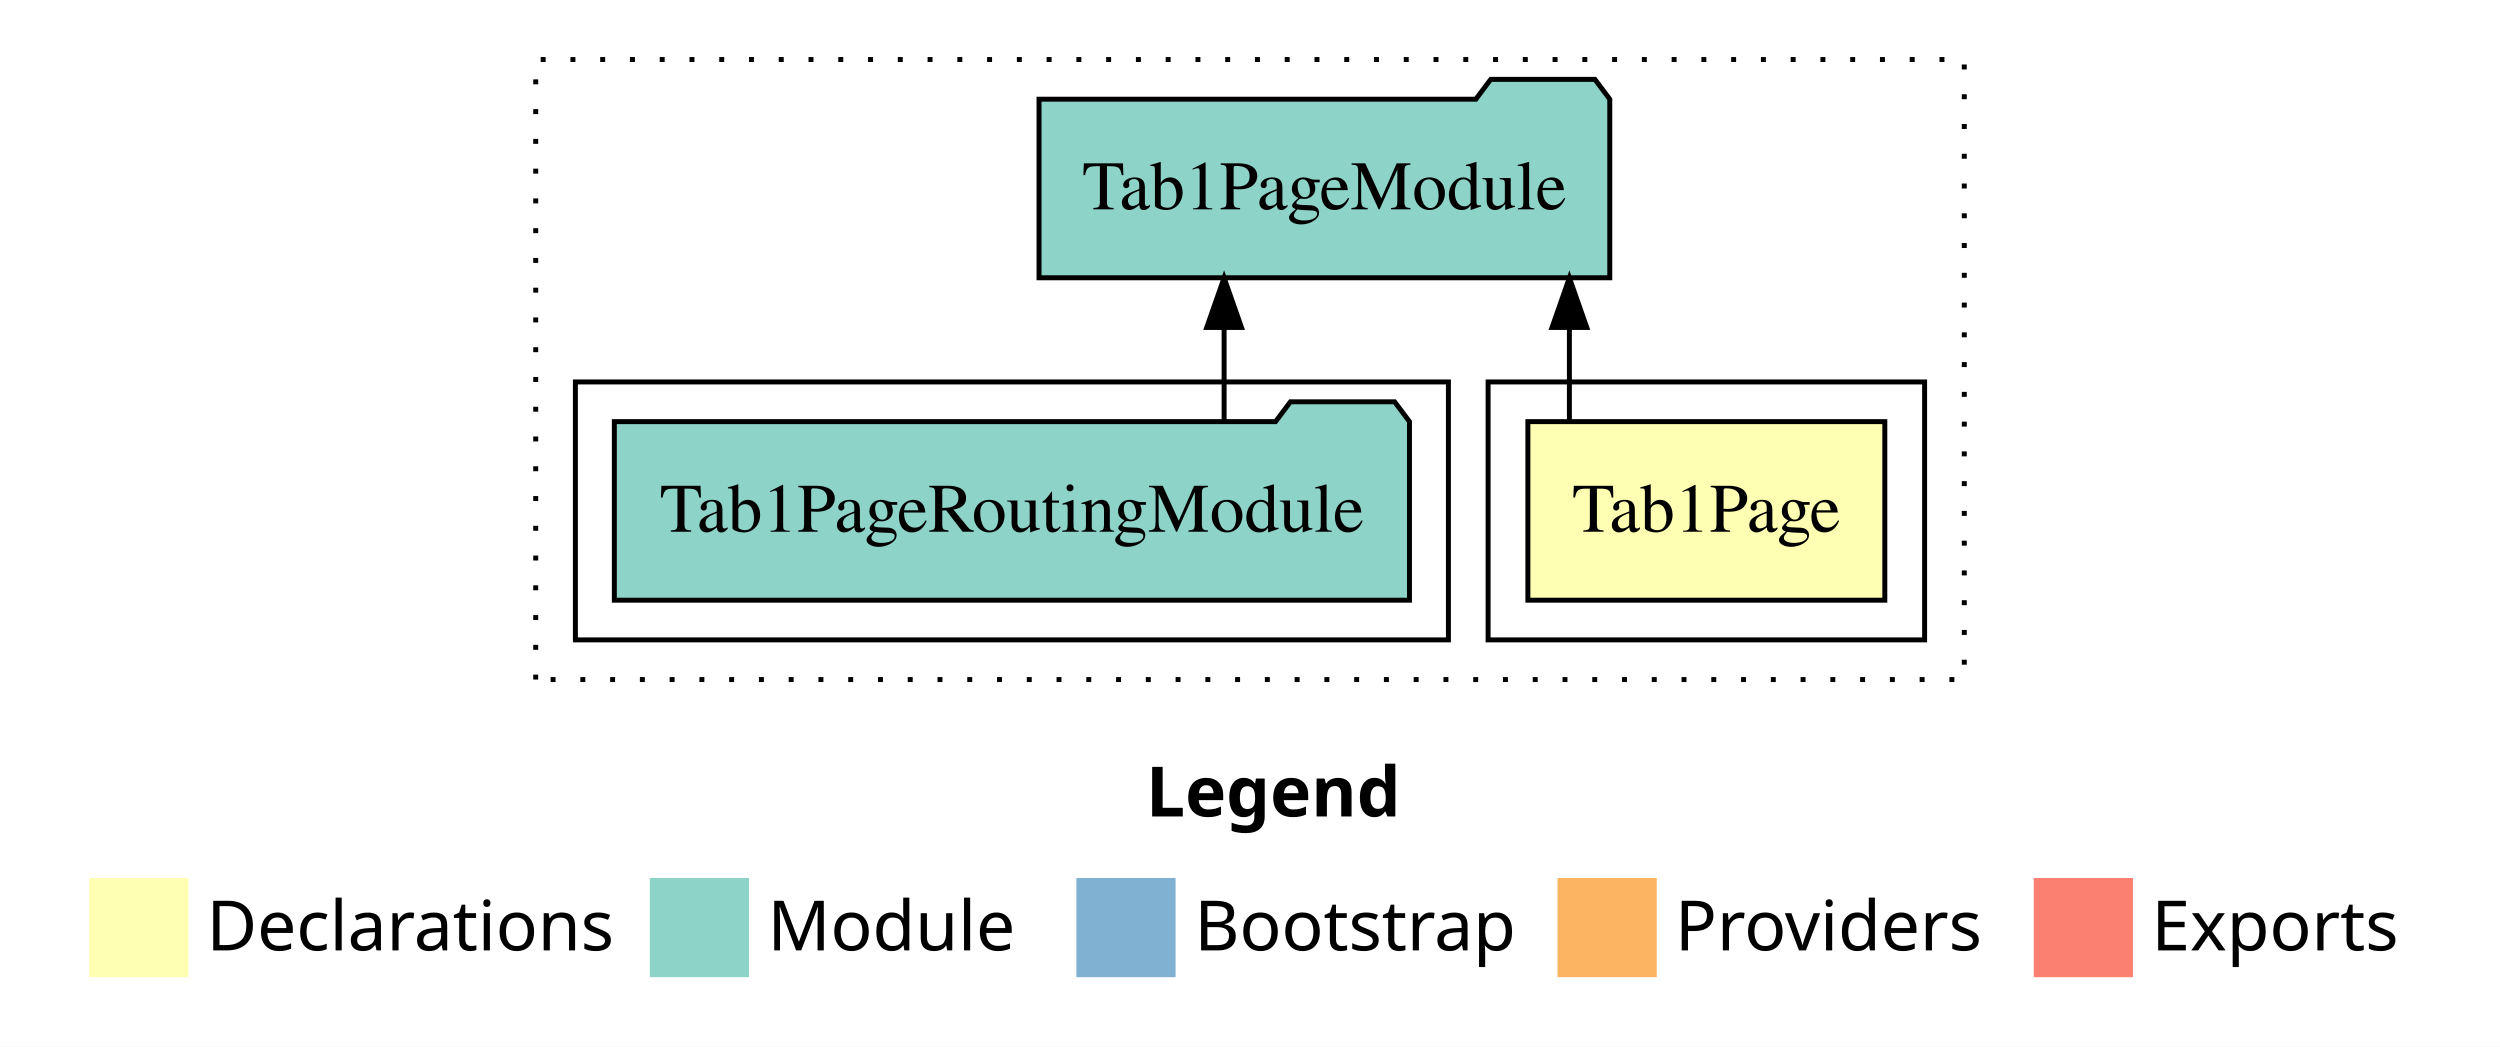
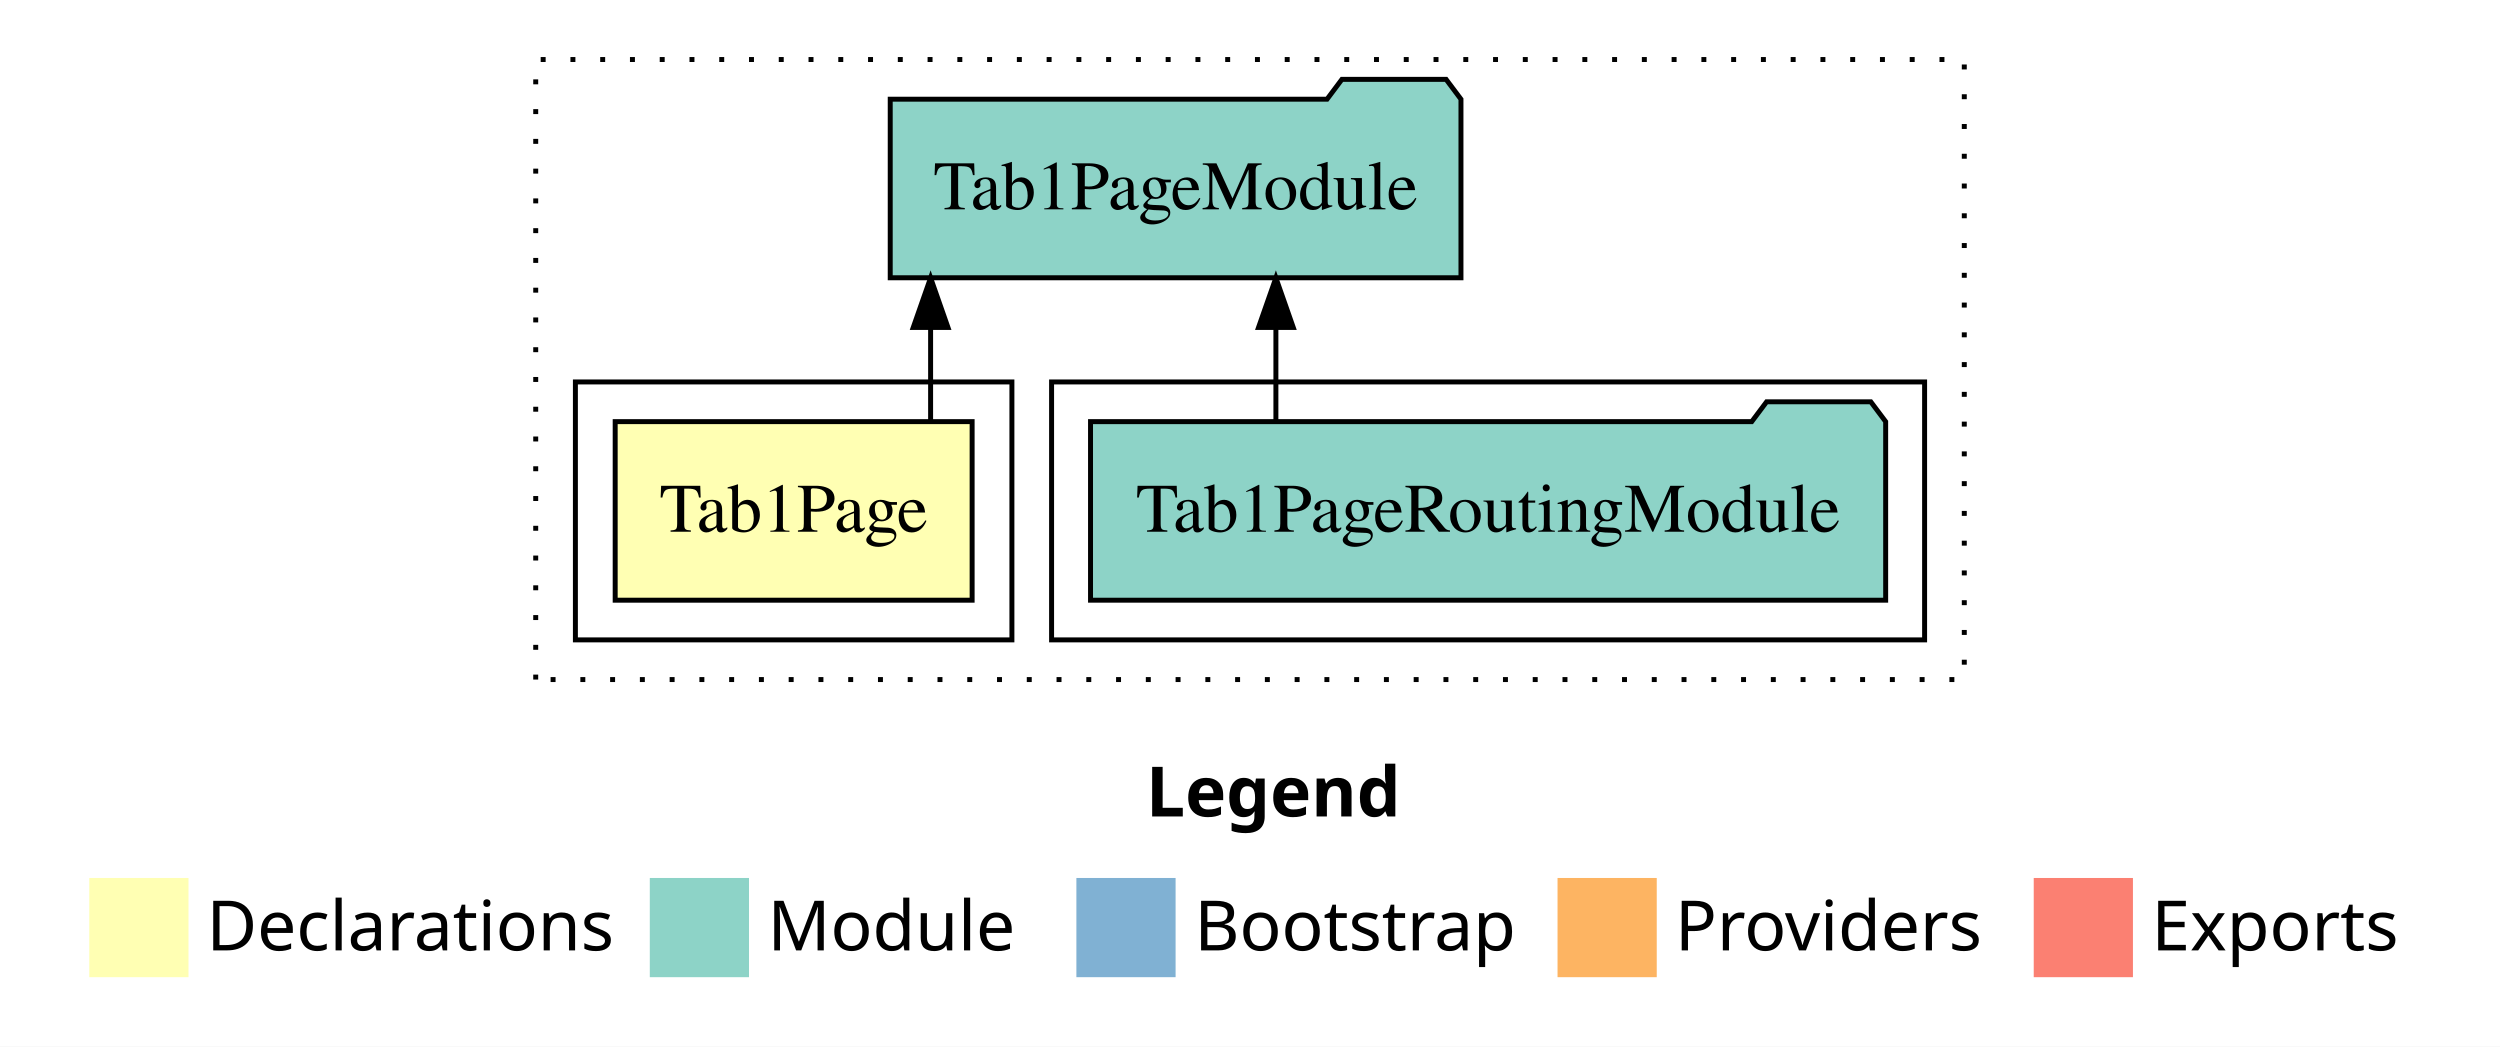
<svg xmlns="http://www.w3.org/2000/svg" width="504pt" height="211pt" viewBox="0.00 0.00 504.00 211.00">
  <g id="graph0" class="graph" transform="scale(1 1) rotate(0) translate(4 207)">
    <polygon fill="white" stroke="transparent" points="-4,4 -4,-207 500,-207 500,4 -4,4" />
    <text text-anchor="start" x="227.01" y="-42.4" font-family="sans-serif" font-weight="bold" font-size="14.00">Legend</text>
    <polygon fill="#ffffb3" stroke="transparent" points="14,-10 14,-30 34,-30 34,-10 14,-10" />
    <text text-anchor="start" x="37.63" y="-15.4" font-family="sans-serif" font-size="14.00">  Declarations</text>
    <polygon fill="#8dd3c7" stroke="transparent" points="127,-10 127,-30 147,-30 147,-10 127,-10" />
    <text text-anchor="start" x="150.73" y="-15.4" font-family="sans-serif" font-size="14.00">  Module</text>
    <polygon fill="#80b1d3" stroke="transparent" points="213,-10 213,-30 233,-30 233,-10 213,-10" />
    <text text-anchor="start" x="236.78" y="-15.4" font-family="sans-serif" font-size="14.00">  Bootstrap</text>
    <polygon fill="#fdb462" stroke="transparent" points="310,-10 310,-30 330,-30 330,-10 310,-10" />
    <text text-anchor="start" x="333.67" y="-15.4" font-family="sans-serif" font-size="14.00">  Providers</text>
    <polygon fill="#fb8072" stroke="transparent" points="406,-10 406,-30 426,-30 426,-10 406,-10" />
    <text text-anchor="start" x="429.73" y="-15.4" font-family="sans-serif" font-size="14.00">  Exports</text>
    <g id="clust1" class="cluster">
      <polygon fill="none" stroke="black" stroke-dasharray="1,5" points="104,-70 104,-195 392,-195 392,-70 104,-70" />
    </g>
+     <g id="clust4" class="cluster">
+       <polygon fill="none" stroke="black" points="208,-78 208,-130 384,-130 384,-78 208,-78" />
+     </g>
    <g id="clust2" class="cluster">
-       <polygon fill="none" stroke="black" points="296,-78 296,-130 384,-130 384,-78 296,-78" />
-     </g>
-     <g id="clust4" class="cluster">
-       <polygon fill="none" stroke="black" points="112,-78 112,-130 288,-130 288,-78 112,-78" />
+       <polygon fill="none" stroke="black" points="112,-78 112,-130 200,-130 200,-78 112,-78" />
    </g>
    <g id="node1" class="node">
-       <polygon fill="#ffffb3" stroke="black" points="375.98,-122 304.02,-122 304.02,-86 375.98,-86 375.98,-122" />
-       <text text-anchor="middle" x="340" y="-99.8" font-family="Times,serif" font-size="14.00">Tab1Page</text>
+       <polygon fill="#ffffb3" stroke="black" points="191.98,-122 120.02,-122 120.02,-86 191.98,-86 191.98,-122" />
+       <text text-anchor="middle" x="156" y="-99.8" font-family="Times,serif" font-size="14.00">Tab1Page</text>
    </g>
    <g id="node2" class="node">
-       <polygon fill="#8dd3c7" stroke="black" points="320.53,-187 317.53,-191 296.53,-191 293.53,-187 205.47,-187 205.47,-151 320.53,-151 320.53,-187" />
-       <text text-anchor="middle" x="263" y="-164.8" font-family="Times,serif" font-size="14.00">Tab1PageModule</text>
+       <polygon fill="#8dd3c7" stroke="black" points="290.53,-187 287.53,-191 266.53,-191 263.53,-187 175.47,-187 175.47,-151 290.53,-151 290.53,-187" />
+       <text text-anchor="middle" x="233" y="-164.8" font-family="Times,serif" font-size="14.00">Tab1PageModule</text>
    </g>
    <g id="edge1" class="edge">
-       <path fill="none" stroke="black" d="M312.39,-122.11C312.39,-122.11 312.39,-140.99 312.39,-140.99" />
-       <polygon fill="black" stroke="black" points="308.89,-140.99 312.39,-150.99 315.89,-140.99 308.89,-140.99" />
+       <path fill="none" stroke="black" d="M183.61,-122.11C183.61,-122.11 183.61,-140.99 183.61,-140.99" />
+       <polygon fill="black" stroke="black" points="180.11,-140.99 183.61,-150.99 187.11,-140.99 180.11,-140.99" />
    </g>
    <g id="node3" class="node">
-       <polygon fill="#8dd3c7" stroke="black" points="280.15,-122 277.15,-126 256.15,-126 253.15,-122 119.85,-122 119.85,-86 280.15,-86 280.15,-122" />
-       <text text-anchor="middle" x="200" y="-99.8" font-family="Times,serif" font-size="14.00">Tab1PageRoutingModule</text>
+       <polygon fill="#8dd3c7" stroke="black" points="376.15,-122 373.15,-126 352.15,-126 349.15,-122 215.85,-122 215.85,-86 376.15,-86 376.15,-122" />
+       <text text-anchor="middle" x="296" y="-99.8" font-family="Times,serif" font-size="14.00">Tab1PageRoutingModule</text>
    </g>
    <g id="edge2" class="edge">
-       <path fill="none" stroke="black" d="M242.78,-122.11C242.78,-122.11 242.78,-140.99 242.78,-140.99" />
-       <polygon fill="black" stroke="black" points="239.28,-140.99 242.78,-150.99 246.28,-140.99 239.28,-140.99" />
+       <path fill="none" stroke="black" d="M253.22,-122.11C253.22,-122.11 253.22,-140.99 253.22,-140.99" />
+       <polygon fill="black" stroke="black" points="249.72,-140.99 253.22,-150.99 256.72,-140.99 249.72,-140.99" />
    </g>
  </g>
</svg>
